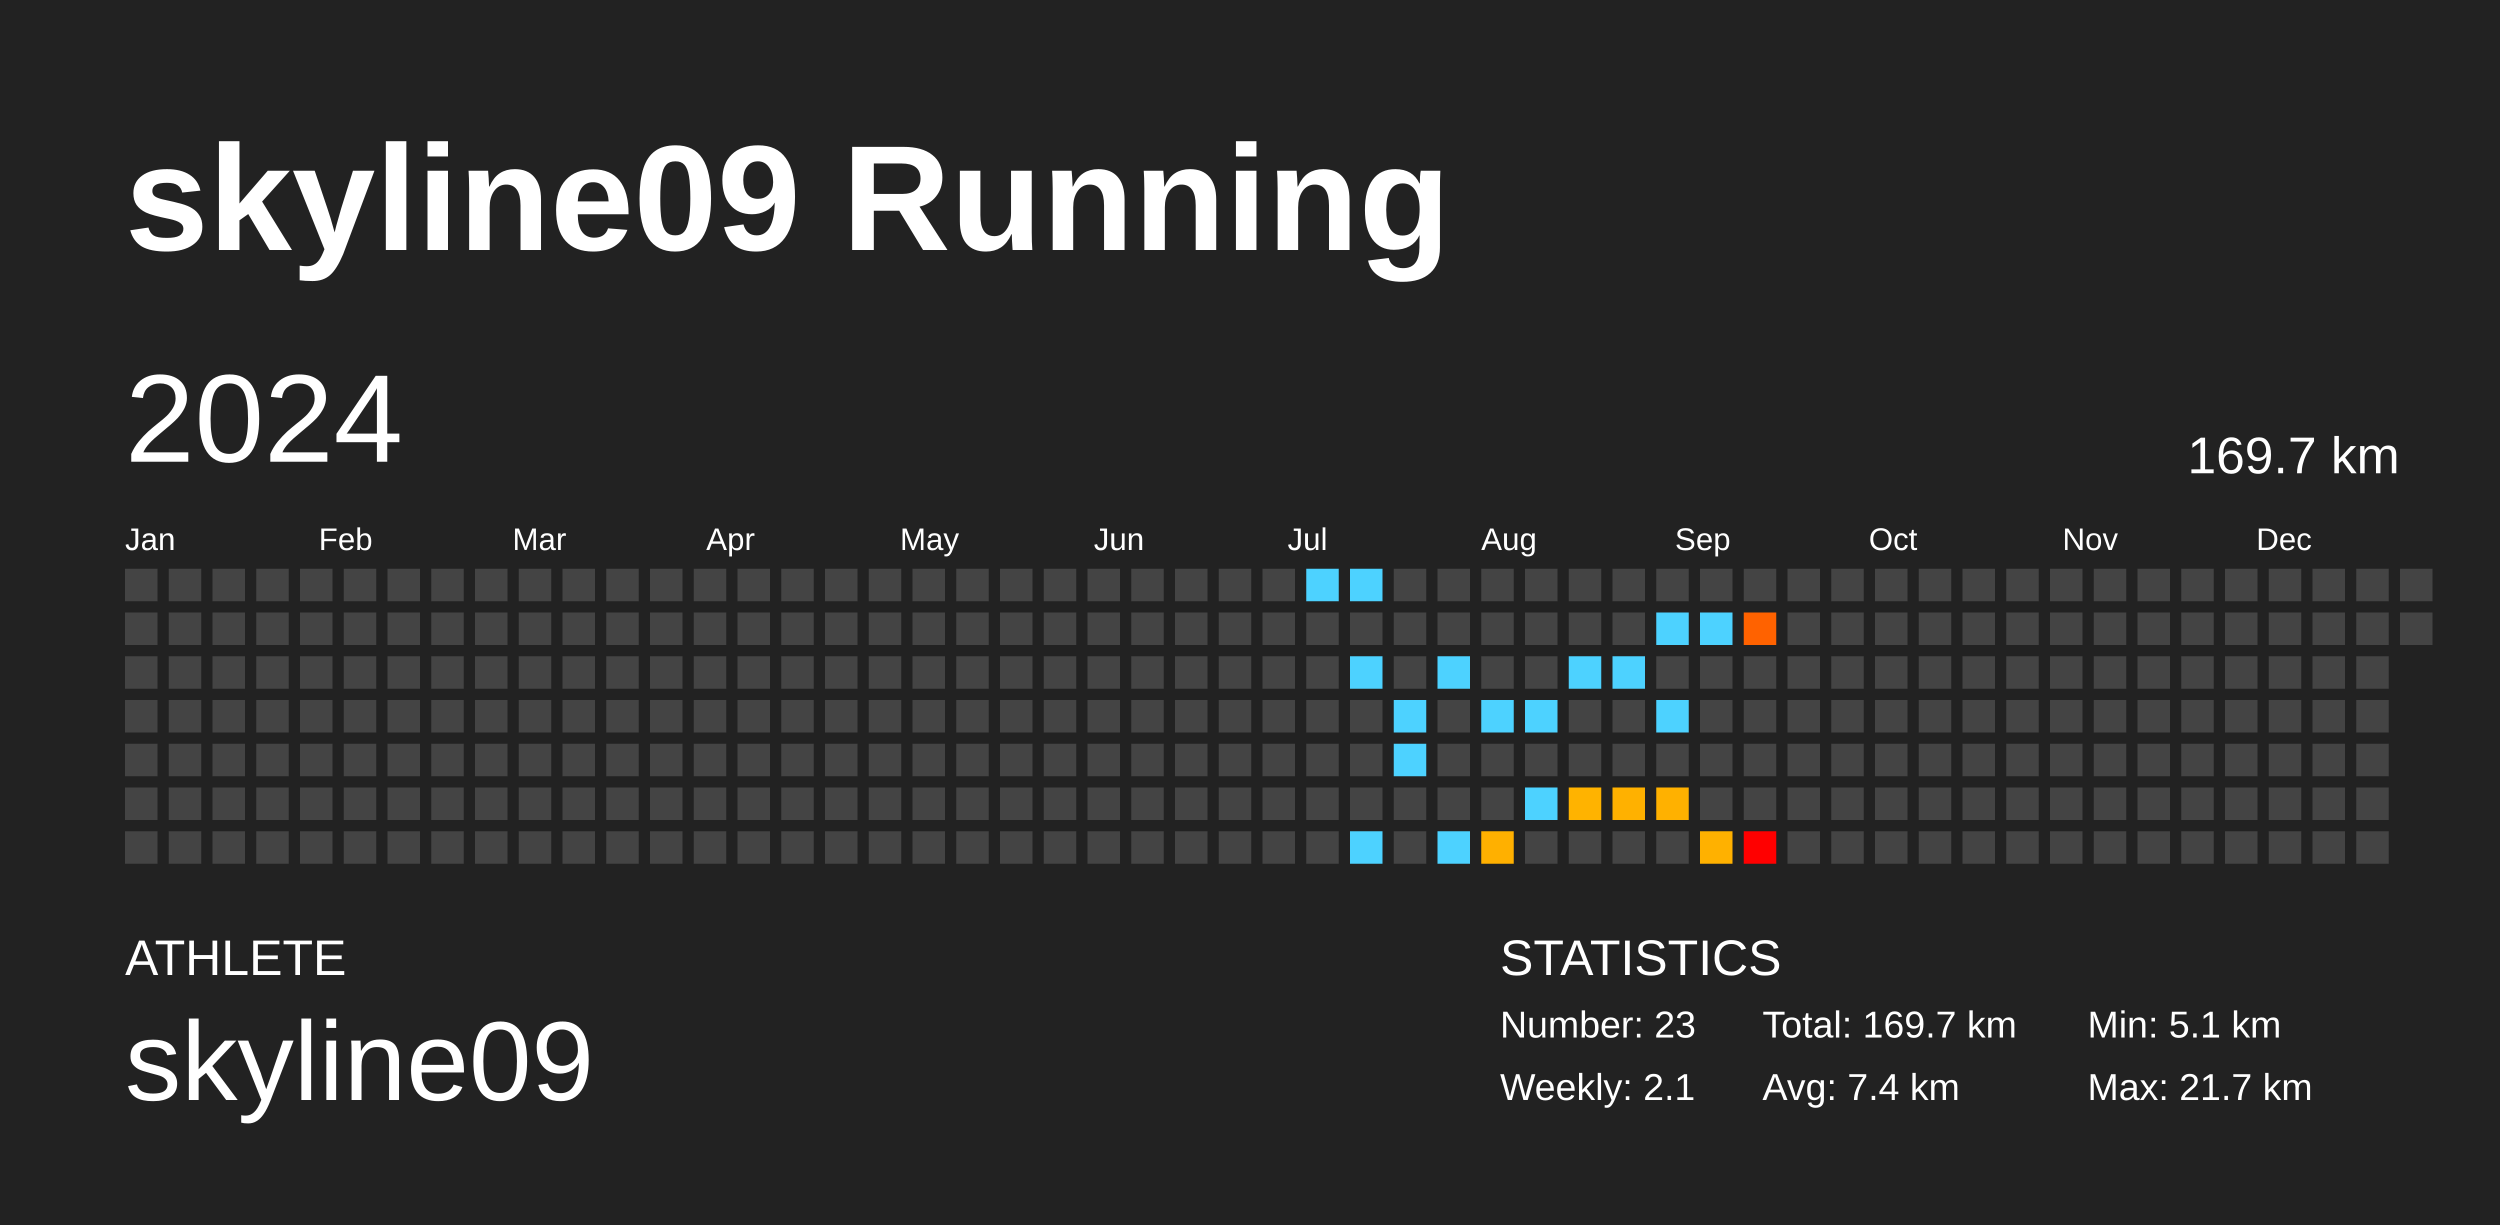
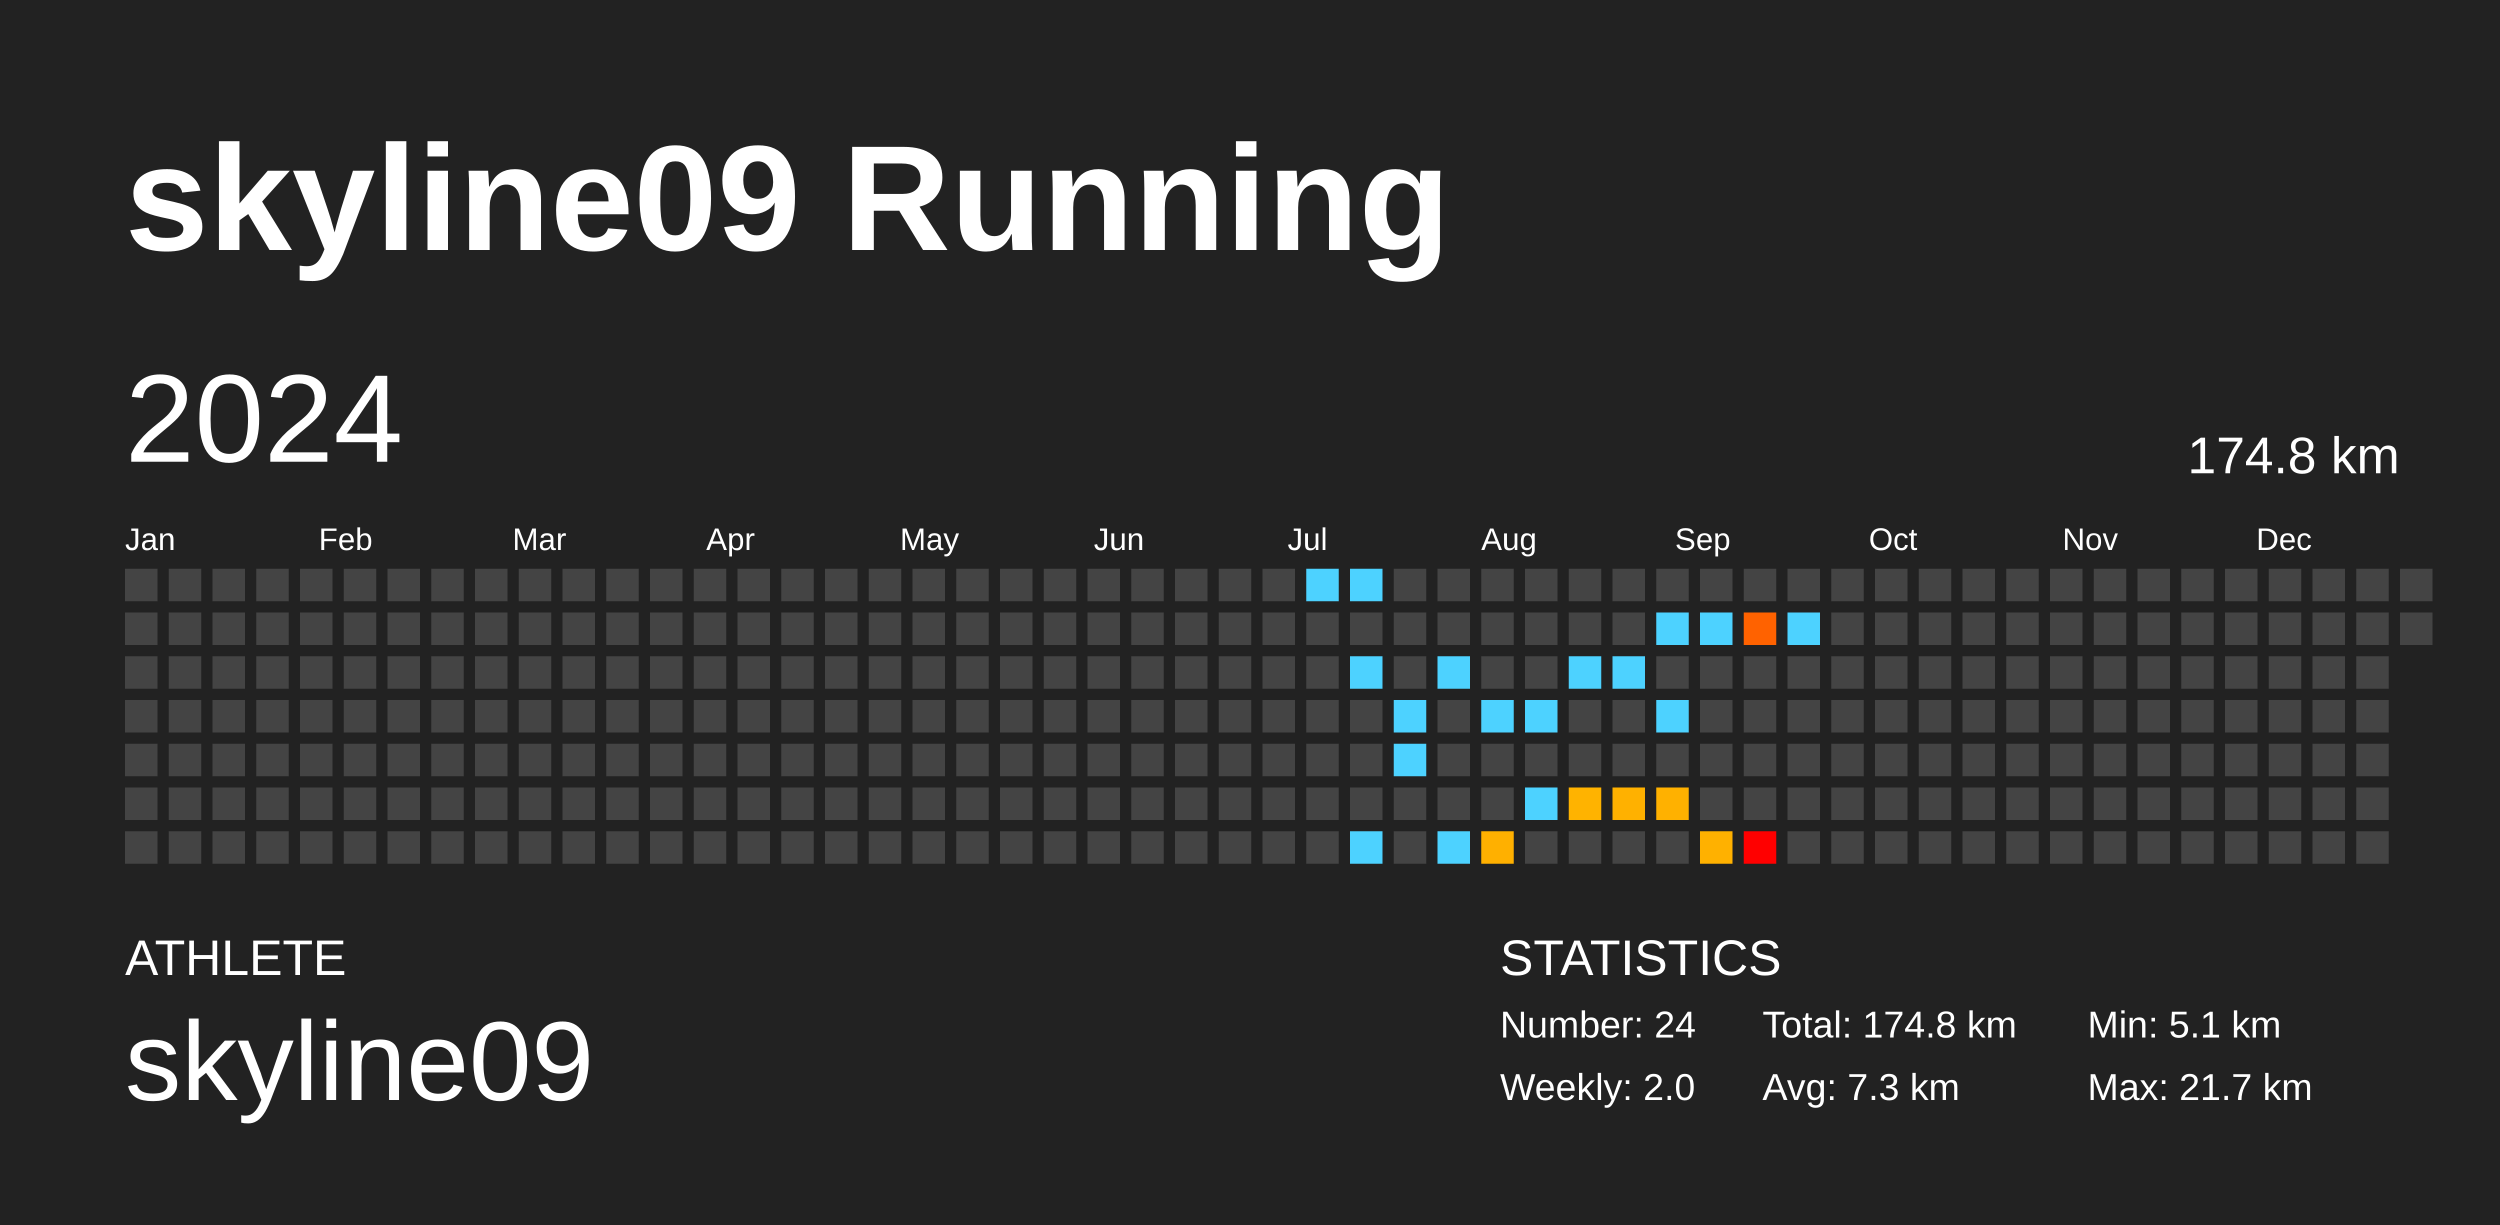
<svg xmlns="http://www.w3.org/2000/svg" baseProfile="full" height="98mm" version="1.1" viewBox="0,0,200,98" width="200mm">
  <defs />
  <rect fill="#222222" height="98" width="200" x="0" y="0" />
  <text fill="#FFFFFF" style="font-size:12px; font-family:Arial; font-weight:bold;" x="10" y="20">skyline09 Running</text>
  <text fill="#FFFFFF" style="font-size:4px; font-family:Arial" x="10" y="78">ATHLETE</text>
  <text fill="#FFFFFF" style="font-size:9px; font-family:Arial" x="10" y="88">skyline09</text>
  <text fill="#FFFFFF" style="font-size:4px; font-family:Arial" x="120" y="78">STATISTICS</text>
-   <text fill="#FFFFFF" style="font-size:3px; font-family:Arial" x="120" y="83">Number: 23</text>
-   <text fill="#FFFFFF" style="font-size:3px; font-family:Arial" x="120" y="88">Weekly: 2.1</text>
-   <text fill="#FFFFFF" style="font-size:3px; font-family:Arial" x="141" y="83">Total: 169.7 km</text>
-   <text fill="#FFFFFF" style="font-size:3px; font-family:Arial" x="141" y="88">Avg: 7.4 km</text>
+   <text fill="#FFFFFF" style="font-size:3px; font-family:Arial" x="120" y="83">Number: 24</text>
+   <text fill="#FFFFFF" style="font-size:3px; font-family:Arial" x="120" y="88">Weekly: 2.0</text>
+   <text fill="#FFFFFF" style="font-size:3px; font-family:Arial" x="141" y="83">Total: 174.8 km</text>
+   <text fill="#FFFFFF" style="font-size:3px; font-family:Arial" x="141" y="88">Avg: 7.3 km</text>
  <text fill="#FFFFFF" style="font-size:3px; font-family:Arial" x="167" y="83">Min: 5.1 km</text>
  <text fill="#FFFFFF" style="font-size:3px; font-family:Arial" x="167" y="88">Max: 21.7 km</text>
  <text dominant-baseline="hanging" fill="#FFFFFF" style="font-size:10.0px; font-family:Arial;" x="10" y="30">2024</text>
-   <text dominant-baseline="hanging" fill="#FFFFFF" style="font-size:4.125px; font-family:Arial;" x="175" y="35">169.7 km</text>
+   <text dominant-baseline="hanging" fill="#FFFFFF" style="font-size:4.125px; font-family:Arial;" x="175" y="35">174.8 km</text>
  <text fill="#FFFFFF" style="font-size:2.5px; font-family:Arial" x="10.0" y="44">Jan</text>
  <text fill="#FFFFFF" style="font-size:2.5px; font-family:Arial" x="25.5" y="44">Feb</text>
  <text fill="#FFFFFF" style="font-size:2.5px; font-family:Arial" x="41.0" y="44">Mar</text>
  <text fill="#FFFFFF" style="font-size:2.5px; font-family:Arial" x="56.5" y="44">Apr</text>
  <text fill="#FFFFFF" style="font-size:2.5px; font-family:Arial" x="72.0" y="44">May</text>
  <text fill="#FFFFFF" style="font-size:2.5px; font-family:Arial" x="87.5" y="44">Jun</text>
  <text fill="#FFFFFF" style="font-size:2.5px; font-family:Arial" x="103.0" y="44">Jul</text>
  <text fill="#FFFFFF" style="font-size:2.5px; font-family:Arial" x="118.5" y="44">Aug</text>
  <text fill="#FFFFFF" style="font-size:2.5px; font-family:Arial" x="134.0" y="44">Sep</text>
  <text fill="#FFFFFF" style="font-size:2.5px; font-family:Arial" x="149.5" y="44">Oct</text>
  <text fill="#FFFFFF" style="font-size:2.5px; font-family:Arial" x="165.0" y="44">Nov</text>
  <text fill="#FFFFFF" style="font-size:2.5px; font-family:Arial" x="180.5" y="44">Dec</text>
  <rect fill="#444444" height="2.6" width="2.6" x="10.0" y="45.5" />
  <rect fill="#444444" height="2.6" width="2.6" x="10.0" y="49.0" />
  <rect fill="#444444" height="2.6" width="2.6" x="10.0" y="52.5" />
  <rect fill="#444444" height="2.6" width="2.6" x="10.0" y="56.0" />
  <rect fill="#444444" height="2.6" width="2.6" x="10.0" y="59.5" />
  <rect fill="#444444" height="2.6" width="2.6" x="10.0" y="63.0" />
  <rect fill="#444444" height="2.6" width="2.6" x="10.0" y="66.5" />
  <rect fill="#444444" height="2.6" width="2.6" x="13.5" y="45.5" />
  <rect fill="#444444" height="2.6" width="2.6" x="13.5" y="49.0" />
  <rect fill="#444444" height="2.6" width="2.6" x="13.5" y="52.5" />
  <rect fill="#444444" height="2.6" width="2.6" x="13.5" y="56.0" />
  <rect fill="#444444" height="2.6" width="2.6" x="13.5" y="59.5" />
  <rect fill="#444444" height="2.6" width="2.6" x="13.5" y="63.0" />
  <rect fill="#444444" height="2.6" width="2.6" x="13.5" y="66.5" />
  <rect fill="#444444" height="2.6" width="2.6" x="17.0" y="45.5" />
  <rect fill="#444444" height="2.6" width="2.6" x="17.0" y="49.0" />
  <rect fill="#444444" height="2.6" width="2.6" x="17.0" y="52.5" />
  <rect fill="#444444" height="2.6" width="2.6" x="17.0" y="56.0" />
  <rect fill="#444444" height="2.6" width="2.6" x="17.0" y="59.5" />
  <rect fill="#444444" height="2.6" width="2.6" x="17.0" y="63.0" />
  <rect fill="#444444" height="2.6" width="2.6" x="17.0" y="66.5" />
  <rect fill="#444444" height="2.6" width="2.6" x="20.5" y="45.5" />
  <rect fill="#444444" height="2.6" width="2.6" x="20.5" y="49.0" />
  <rect fill="#444444" height="2.6" width="2.6" x="20.5" y="52.5" />
  <rect fill="#444444" height="2.6" width="2.6" x="20.5" y="56.0" />
  <rect fill="#444444" height="2.6" width="2.6" x="20.5" y="59.5" />
  <rect fill="#444444" height="2.6" width="2.6" x="20.5" y="63.0" />
  <rect fill="#444444" height="2.6" width="2.6" x="20.5" y="66.5" />
  <rect fill="#444444" height="2.6" width="2.6" x="24.0" y="45.5" />
  <rect fill="#444444" height="2.6" width="2.6" x="24.0" y="49.0" />
  <rect fill="#444444" height="2.6" width="2.6" x="24.0" y="52.5" />
  <rect fill="#444444" height="2.6" width="2.6" x="24.0" y="56.0" />
  <rect fill="#444444" height="2.6" width="2.6" x="24.0" y="59.5" />
  <rect fill="#444444" height="2.6" width="2.6" x="24.0" y="63.0" />
  <rect fill="#444444" height="2.6" width="2.6" x="24.0" y="66.5" />
  <rect fill="#444444" height="2.6" width="2.6" x="27.5" y="45.5" />
  <rect fill="#444444" height="2.6" width="2.6" x="27.5" y="49.0" />
  <rect fill="#444444" height="2.6" width="2.6" x="27.5" y="52.5" />
  <rect fill="#444444" height="2.6" width="2.6" x="27.5" y="56.0" />
  <rect fill="#444444" height="2.6" width="2.6" x="27.5" y="59.5" />
  <rect fill="#444444" height="2.6" width="2.6" x="27.5" y="63.0" />
  <rect fill="#444444" height="2.6" width="2.6" x="27.5" y="66.5" />
  <rect fill="#444444" height="2.6" width="2.6" x="31.0" y="45.5" />
  <rect fill="#444444" height="2.6" width="2.6" x="31.0" y="49.0" />
  <rect fill="#444444" height="2.6" width="2.6" x="31.0" y="52.5" />
  <rect fill="#444444" height="2.6" width="2.6" x="31.0" y="56.0" />
  <rect fill="#444444" height="2.6" width="2.6" x="31.0" y="59.5" />
  <rect fill="#444444" height="2.6" width="2.6" x="31.0" y="63.0" />
  <rect fill="#444444" height="2.6" width="2.6" x="31.0" y="66.5" />
  <rect fill="#444444" height="2.6" width="2.6" x="34.5" y="45.5" />
  <rect fill="#444444" height="2.6" width="2.6" x="34.5" y="49.0" />
  <rect fill="#444444" height="2.6" width="2.6" x="34.5" y="52.5" />
  <rect fill="#444444" height="2.6" width="2.6" x="34.5" y="56.0" />
  <rect fill="#444444" height="2.6" width="2.6" x="34.5" y="59.5" />
  <rect fill="#444444" height="2.6" width="2.6" x="34.5" y="63.0" />
  <rect fill="#444444" height="2.6" width="2.6" x="34.5" y="66.5" />
  <rect fill="#444444" height="2.6" width="2.6" x="38.0" y="45.5" />
  <rect fill="#444444" height="2.6" width="2.6" x="38.0" y="49.0" />
  <rect fill="#444444" height="2.6" width="2.6" x="38.0" y="52.5" />
  <rect fill="#444444" height="2.6" width="2.6" x="38.0" y="56.0" />
  <rect fill="#444444" height="2.6" width="2.6" x="38.0" y="59.5" />
  <rect fill="#444444" height="2.6" width="2.6" x="38.0" y="63.0" />
  <rect fill="#444444" height="2.6" width="2.6" x="38.0" y="66.5" />
  <rect fill="#444444" height="2.6" width="2.6" x="41.5" y="45.5" />
  <rect fill="#444444" height="2.6" width="2.6" x="41.5" y="49.0" />
  <rect fill="#444444" height="2.6" width="2.6" x="41.5" y="52.5" />
  <rect fill="#444444" height="2.6" width="2.6" x="41.5" y="56.0" />
  <rect fill="#444444" height="2.6" width="2.6" x="41.5" y="59.5" />
  <rect fill="#444444" height="2.6" width="2.6" x="41.5" y="63.0" />
  <rect fill="#444444" height="2.6" width="2.6" x="41.5" y="66.5" />
  <rect fill="#444444" height="2.6" width="2.6" x="45.0" y="45.5" />
  <rect fill="#444444" height="2.6" width="2.6" x="45.0" y="49.0" />
  <rect fill="#444444" height="2.6" width="2.6" x="45.0" y="52.5" />
  <rect fill="#444444" height="2.6" width="2.6" x="45.0" y="56.0" />
  <rect fill="#444444" height="2.6" width="2.6" x="45.0" y="59.5" />
  <rect fill="#444444" height="2.6" width="2.6" x="45.0" y="63.0" />
  <rect fill="#444444" height="2.6" width="2.6" x="45.0" y="66.5" />
  <rect fill="#444444" height="2.6" width="2.6" x="48.5" y="45.5" />
  <rect fill="#444444" height="2.6" width="2.6" x="48.5" y="49.0" />
  <rect fill="#444444" height="2.6" width="2.6" x="48.5" y="52.5" />
  <rect fill="#444444" height="2.6" width="2.6" x="48.5" y="56.0" />
  <rect fill="#444444" height="2.6" width="2.6" x="48.5" y="59.5" />
  <rect fill="#444444" height="2.6" width="2.6" x="48.5" y="63.0" />
  <rect fill="#444444" height="2.6" width="2.6" x="48.5" y="66.5" />
  <rect fill="#444444" height="2.6" width="2.6" x="52.0" y="45.5" />
  <rect fill="#444444" height="2.6" width="2.6" x="52.0" y="49.0" />
  <rect fill="#444444" height="2.6" width="2.6" x="52.0" y="52.5" />
  <rect fill="#444444" height="2.6" width="2.6" x="52.0" y="56.0" />
  <rect fill="#444444" height="2.6" width="2.6" x="52.0" y="59.5" />
  <rect fill="#444444" height="2.6" width="2.6" x="52.0" y="63.0" />
  <rect fill="#444444" height="2.6" width="2.6" x="52.0" y="66.5" />
  <rect fill="#444444" height="2.6" width="2.6" x="55.5" y="45.5" />
  <rect fill="#444444" height="2.6" width="2.6" x="55.5" y="49.0" />
  <rect fill="#444444" height="2.6" width="2.6" x="55.5" y="52.5" />
  <rect fill="#444444" height="2.6" width="2.6" x="55.5" y="56.0" />
  <rect fill="#444444" height="2.6" width="2.6" x="55.5" y="59.5" />
  <rect fill="#444444" height="2.6" width="2.6" x="55.5" y="63.0" />
  <rect fill="#444444" height="2.6" width="2.6" x="55.5" y="66.5" />
  <rect fill="#444444" height="2.6" width="2.6" x="59.0" y="45.5" />
  <rect fill="#444444" height="2.6" width="2.6" x="59.0" y="49.0" />
  <rect fill="#444444" height="2.6" width="2.6" x="59.0" y="52.5" />
  <rect fill="#444444" height="2.6" width="2.6" x="59.0" y="56.0" />
  <rect fill="#444444" height="2.6" width="2.6" x="59.0" y="59.5" />
  <rect fill="#444444" height="2.6" width="2.6" x="59.0" y="63.0" />
  <rect fill="#444444" height="2.6" width="2.6" x="59.0" y="66.5" />
  <rect fill="#444444" height="2.6" width="2.6" x="62.5" y="45.5" />
  <rect fill="#444444" height="2.6" width="2.6" x="62.5" y="49.0" />
  <rect fill="#444444" height="2.6" width="2.6" x="62.5" y="52.5" />
  <rect fill="#444444" height="2.6" width="2.6" x="62.5" y="56.0" />
  <rect fill="#444444" height="2.6" width="2.6" x="62.5" y="59.5" />
  <rect fill="#444444" height="2.6" width="2.6" x="62.5" y="63.0" />
  <rect fill="#444444" height="2.6" width="2.6" x="62.5" y="66.5" />
  <rect fill="#444444" height="2.6" width="2.6" x="66.0" y="45.5" />
  <rect fill="#444444" height="2.6" width="2.6" x="66.0" y="49.0" />
  <rect fill="#444444" height="2.6" width="2.6" x="66.0" y="52.5" />
  <rect fill="#444444" height="2.6" width="2.6" x="66.0" y="56.0" />
  <rect fill="#444444" height="2.6" width="2.6" x="66.0" y="59.5" />
  <rect fill="#444444" height="2.6" width="2.6" x="66.0" y="63.0" />
  <rect fill="#444444" height="2.6" width="2.6" x="66.0" y="66.5" />
  <rect fill="#444444" height="2.6" width="2.6" x="69.5" y="45.5" />
  <rect fill="#444444" height="2.6" width="2.6" x="69.5" y="49.0" />
  <rect fill="#444444" height="2.6" width="2.6" x="69.5" y="52.5" />
  <rect fill="#444444" height="2.6" width="2.6" x="69.5" y="56.0" />
  <rect fill="#444444" height="2.6" width="2.6" x="69.5" y="59.5" />
  <rect fill="#444444" height="2.6" width="2.6" x="69.5" y="63.0" />
  <rect fill="#444444" height="2.6" width="2.6" x="69.5" y="66.5" />
  <rect fill="#444444" height="2.6" width="2.6" x="73.0" y="45.5" />
  <rect fill="#444444" height="2.6" width="2.6" x="73.0" y="49.0" />
  <rect fill="#444444" height="2.6" width="2.6" x="73.0" y="52.5" />
  <rect fill="#444444" height="2.6" width="2.6" x="73.0" y="56.0" />
  <rect fill="#444444" height="2.6" width="2.6" x="73.0" y="59.5" />
  <rect fill="#444444" height="2.6" width="2.6" x="73.0" y="63.0" />
  <rect fill="#444444" height="2.6" width="2.6" x="73.0" y="66.5" />
  <rect fill="#444444" height="2.6" width="2.6" x="76.5" y="45.5" />
  <rect fill="#444444" height="2.6" width="2.6" x="76.5" y="49.0" />
  <rect fill="#444444" height="2.6" width="2.6" x="76.5" y="52.5" />
  <rect fill="#444444" height="2.6" width="2.6" x="76.5" y="56.0" />
  <rect fill="#444444" height="2.6" width="2.6" x="76.5" y="59.5" />
  <rect fill="#444444" height="2.6" width="2.6" x="76.5" y="63.0" />
  <rect fill="#444444" height="2.6" width="2.6" x="76.5" y="66.5" />
  <rect fill="#444444" height="2.6" width="2.6" x="80.0" y="45.5" />
  <rect fill="#444444" height="2.6" width="2.6" x="80.0" y="49.0" />
  <rect fill="#444444" height="2.6" width="2.6" x="80.0" y="52.5" />
  <rect fill="#444444" height="2.6" width="2.6" x="80.0" y="56.0" />
  <rect fill="#444444" height="2.6" width="2.6" x="80.0" y="59.5" />
  <rect fill="#444444" height="2.6" width="2.6" x="80.0" y="63.0" />
  <rect fill="#444444" height="2.6" width="2.6" x="80.0" y="66.5" />
  <rect fill="#444444" height="2.6" width="2.6" x="83.5" y="45.5" />
  <rect fill="#444444" height="2.6" width="2.6" x="83.5" y="49.0" />
  <rect fill="#444444" height="2.6" width="2.6" x="83.5" y="52.5" />
  <rect fill="#444444" height="2.6" width="2.6" x="83.5" y="56.0" />
  <rect fill="#444444" height="2.6" width="2.6" x="83.5" y="59.5" />
  <rect fill="#444444" height="2.6" width="2.6" x="83.5" y="63.0" />
  <rect fill="#444444" height="2.6" width="2.6" x="83.5" y="66.5" />
  <rect fill="#444444" height="2.6" width="2.6" x="87.0" y="45.5" />
  <rect fill="#444444" height="2.6" width="2.6" x="87.0" y="49.0" />
  <rect fill="#444444" height="2.6" width="2.6" x="87.0" y="52.5" />
  <rect fill="#444444" height="2.6" width="2.6" x="87.0" y="56.0" />
  <rect fill="#444444" height="2.6" width="2.6" x="87.0" y="59.5" />
  <rect fill="#444444" height="2.6" width="2.6" x="87.0" y="63.0" />
  <rect fill="#444444" height="2.6" width="2.6" x="87.0" y="66.5" />
  <rect fill="#444444" height="2.6" width="2.6" x="90.5" y="45.5" />
  <rect fill="#444444" height="2.6" width="2.6" x="90.5" y="49.0" />
  <rect fill="#444444" height="2.6" width="2.6" x="90.5" y="52.5" />
  <rect fill="#444444" height="2.6" width="2.6" x="90.5" y="56.0" />
  <rect fill="#444444" height="2.6" width="2.6" x="90.5" y="59.5" />
  <rect fill="#444444" height="2.6" width="2.6" x="90.5" y="63.0" />
  <rect fill="#444444" height="2.6" width="2.6" x="90.5" y="66.5" />
  <rect fill="#444444" height="2.6" width="2.6" x="94.0" y="45.5" />
  <rect fill="#444444" height="2.6" width="2.6" x="94.0" y="49.0" />
  <rect fill="#444444" height="2.6" width="2.6" x="94.0" y="52.5" />
  <rect fill="#444444" height="2.6" width="2.6" x="94.0" y="56.0" />
  <rect fill="#444444" height="2.6" width="2.6" x="94.0" y="59.5" />
  <rect fill="#444444" height="2.6" width="2.6" x="94.0" y="63.0" />
  <rect fill="#444444" height="2.6" width="2.6" x="94.0" y="66.5" />
  <rect fill="#444444" height="2.6" width="2.6" x="97.5" y="45.5" />
  <rect fill="#444444" height="2.6" width="2.6" x="97.5" y="49.0" />
  <rect fill="#444444" height="2.6" width="2.6" x="97.5" y="52.5" />
  <rect fill="#444444" height="2.6" width="2.6" x="97.5" y="56.0" />
  <rect fill="#444444" height="2.6" width="2.6" x="97.5" y="59.5" />
  <rect fill="#444444" height="2.6" width="2.6" x="97.5" y="63.0" />
  <rect fill="#444444" height="2.6" width="2.6" x="97.5" y="66.5" />
  <rect fill="#444444" height="2.6" width="2.6" x="101.0" y="45.5" />
  <rect fill="#444444" height="2.6" width="2.6" x="101.0" y="49.0" />
  <rect fill="#444444" height="2.6" width="2.6" x="101.0" y="52.5" />
  <rect fill="#444444" height="2.6" width="2.6" x="101.0" y="56.0" />
  <rect fill="#444444" height="2.6" width="2.6" x="101.0" y="59.5" />
  <rect fill="#444444" height="2.6" width="2.6" x="101.0" y="63.0" />
  <rect fill="#444444" height="2.6" width="2.6" x="101.0" y="66.5" />
  <rect fill="#4dd2ff" height="2.6" width="2.6" x="104.5" y="45.5" />
  <rect fill="#444444" height="2.6" width="2.6" x="104.5" y="49.0" />
  <rect fill="#444444" height="2.6" width="2.6" x="104.5" y="52.5" />
  <rect fill="#444444" height="2.6" width="2.6" x="104.5" y="56.0" />
  <rect fill="#444444" height="2.6" width="2.6" x="104.5" y="59.5" />
  <rect fill="#444444" height="2.6" width="2.6" x="104.5" y="63.0" />
  <rect fill="#444444" height="2.6" width="2.6" x="104.5" y="66.5" />
  <rect fill="#4dd2ff" height="2.6" width="2.6" x="108.0" y="45.5" />
  <rect fill="#444444" height="2.6" width="2.6" x="108.0" y="49.0" />
  <rect fill="#4dd2ff" height="2.6" width="2.6" x="108.0" y="52.5" />
  <rect fill="#444444" height="2.6" width="2.6" x="108.0" y="56.0" />
  <rect fill="#444444" height="2.6" width="2.6" x="108.0" y="59.5" />
  <rect fill="#444444" height="2.6" width="2.6" x="108.0" y="63.0" />
  <rect fill="#4dd2ff" height="2.6" width="2.6" x="108.0" y="66.5" />
  <rect fill="#444444" height="2.6" width="2.6" x="111.5" y="45.5" />
  <rect fill="#444444" height="2.6" width="2.6" x="111.5" y="49.0" />
  <rect fill="#444444" height="2.6" width="2.6" x="111.5" y="52.5" />
  <rect fill="#4dd2ff" height="2.6" width="2.6" x="111.5" y="56.0" />
  <rect fill="#4dd2ff" height="2.6" width="2.6" x="111.5" y="59.5" />
  <rect fill="#444444" height="2.6" width="2.6" x="111.5" y="63.0" />
  <rect fill="#444444" height="2.6" width="2.6" x="111.5" y="66.5" />
  <rect fill="#444444" height="2.6" width="2.6" x="115.0" y="45.5" />
  <rect fill="#444444" height="2.6" width="2.6" x="115.0" y="49.0" />
  <rect fill="#4dd2ff" height="2.6" width="2.6" x="115.0" y="52.5" />
  <rect fill="#444444" height="2.6" width="2.6" x="115.0" y="56.0" />
  <rect fill="#444444" height="2.6" width="2.6" x="115.0" y="59.5" />
  <rect fill="#444444" height="2.6" width="2.6" x="115.0" y="63.0" />
  <rect fill="#4dd2ff" height="2.6" width="2.6" x="115.0" y="66.5" />
  <rect fill="#444444" height="2.6" width="2.6" x="118.5" y="45.5" />
  <rect fill="#444444" height="2.6" width="2.6" x="118.5" y="49.0" />
  <rect fill="#444444" height="2.6" width="2.6" x="118.5" y="52.5" />
  <rect fill="#4dd2ff" height="2.6" width="2.6" x="118.5" y="56.0" />
  <rect fill="#444444" height="2.6" width="2.6" x="118.5" y="59.5" />
  <rect fill="#444444" height="2.6" width="2.6" x="118.5" y="63.0" />
  <rect fill="#ffb000" height="2.6" width="2.6" x="118.5" y="66.5" />
  <rect fill="#444444" height="2.6" width="2.6" x="122.0" y="45.5" />
  <rect fill="#444444" height="2.6" width="2.6" x="122.0" y="49.0" />
  <rect fill="#444444" height="2.6" width="2.6" x="122.0" y="52.5" />
  <rect fill="#4dd2ff" height="2.6" width="2.6" x="122.0" y="56.0" />
  <rect fill="#444444" height="2.6" width="2.6" x="122.0" y="59.5" />
  <rect fill="#4dd2ff" height="2.6" width="2.6" x="122.0" y="63.0" />
  <rect fill="#444444" height="2.6" width="2.6" x="122.0" y="66.5" />
  <rect fill="#444444" height="2.6" width="2.6" x="125.5" y="45.5" />
  <rect fill="#444444" height="2.6" width="2.6" x="125.5" y="49.0" />
  <rect fill="#4dd2ff" height="2.6" width="2.6" x="125.5" y="52.5" />
  <rect fill="#444444" height="2.6" width="2.6" x="125.5" y="56.0" />
  <rect fill="#444444" height="2.6" width="2.6" x="125.5" y="59.5" />
  <rect fill="#ffb300" height="2.6" width="2.6" x="125.5" y="63.0" />
  <rect fill="#444444" height="2.6" width="2.6" x="125.5" y="66.5" />
  <rect fill="#444444" height="2.6" width="2.6" x="129.0" y="45.5" />
  <rect fill="#444444" height="2.6" width="2.6" x="129.0" y="49.0" />
  <rect fill="#4dd2ff" height="2.6" width="2.6" x="129.0" y="52.5" />
  <rect fill="#444444" height="2.6" width="2.6" x="129.0" y="56.0" />
  <rect fill="#444444" height="2.6" width="2.6" x="129.0" y="59.5" />
  <rect fill="#ffb100" height="2.6" width="2.6" x="129.0" y="63.0" />
  <rect fill="#444444" height="2.6" width="2.6" x="129.0" y="66.5" />
  <rect fill="#444444" height="2.6" width="2.6" x="132.5" y="45.5" />
  <rect fill="#4dd2ff" height="2.6" width="2.6" x="132.5" y="49.0" />
  <rect fill="#444444" height="2.6" width="2.6" x="132.5" y="52.5" />
  <rect fill="#4dd2ff" height="2.6" width="2.6" x="132.5" y="56.0" />
  <rect fill="#444444" height="2.6" width="2.6" x="132.5" y="59.5" />
  <rect fill="#ffb100" height="2.6" width="2.6" x="132.5" y="63.0" />
  <rect fill="#444444" height="2.6" width="2.6" x="132.5" y="66.5" />
  <rect fill="#444444" height="2.6" width="2.6" x="136.0" y="45.5" />
  <rect fill="#4dd2ff" height="2.6" width="2.6" x="136.0" y="49.0" />
  <rect fill="#444444" height="2.6" width="2.6" x="136.0" y="52.5" />
  <rect fill="#444444" height="2.6" width="2.6" x="136.0" y="56.0" />
  <rect fill="#444444" height="2.6" width="2.6" x="136.0" y="59.5" />
  <rect fill="#444444" height="2.6" width="2.6" x="136.0" y="63.0" />
  <rect fill="#ffb100" height="2.6" width="2.6" x="136.0" y="66.5" />
  <rect fill="#444444" height="2.6" width="2.6" x="139.5" y="45.5" />
  <rect fill="#ff6200" height="2.6" width="2.6" x="139.5" y="49.0" />
  <rect fill="#444444" height="2.6" width="2.6" x="139.5" y="52.5" />
  <rect fill="#444444" height="2.6" width="2.6" x="139.5" y="56.0" />
  <rect fill="#444444" height="2.6" width="2.6" x="139.5" y="59.5" />
  <rect fill="#444444" height="2.6" width="2.6" x="139.5" y="63.0" />
  <rect fill="red" height="2.6" width="2.6" x="139.5" y="66.5" />
  <rect fill="#444444" height="2.6" width="2.6" x="143.0" y="45.5" />
-   <rect fill="#444444" height="2.6" width="2.6" x="143.0" y="49.0" />
+   <rect fill="#4dd2ff" height="2.6" width="2.6" x="143.0" y="49.0" />
  <rect fill="#444444" height="2.6" width="2.6" x="143.0" y="52.5" />
  <rect fill="#444444" height="2.6" width="2.6" x="143.0" y="56.0" />
  <rect fill="#444444" height="2.6" width="2.6" x="143.0" y="59.5" />
  <rect fill="#444444" height="2.6" width="2.6" x="143.0" y="63.0" />
  <rect fill="#444444" height="2.6" width="2.6" x="143.0" y="66.5" />
  <rect fill="#444444" height="2.6" width="2.6" x="146.5" y="45.5" />
  <rect fill="#444444" height="2.6" width="2.6" x="146.5" y="49.0" />
  <rect fill="#444444" height="2.6" width="2.6" x="146.5" y="52.5" />
  <rect fill="#444444" height="2.6" width="2.6" x="146.5" y="56.0" />
  <rect fill="#444444" height="2.6" width="2.6" x="146.5" y="59.5" />
  <rect fill="#444444" height="2.6" width="2.6" x="146.5" y="63.0" />
  <rect fill="#444444" height="2.6" width="2.6" x="146.5" y="66.5" />
  <rect fill="#444444" height="2.6" width="2.6" x="150.0" y="45.5" />
  <rect fill="#444444" height="2.6" width="2.6" x="150.0" y="49.0" />
  <rect fill="#444444" height="2.6" width="2.6" x="150.0" y="52.5" />
  <rect fill="#444444" height="2.6" width="2.6" x="150.0" y="56.0" />
  <rect fill="#444444" height="2.6" width="2.6" x="150.0" y="59.5" />
  <rect fill="#444444" height="2.6" width="2.6" x="150.0" y="63.0" />
  <rect fill="#444444" height="2.6" width="2.6" x="150.0" y="66.5" />
  <rect fill="#444444" height="2.6" width="2.6" x="153.5" y="45.5" />
  <rect fill="#444444" height="2.6" width="2.6" x="153.5" y="49.0" />
  <rect fill="#444444" height="2.6" width="2.6" x="153.5" y="52.5" />
  <rect fill="#444444" height="2.6" width="2.6" x="153.5" y="56.0" />
  <rect fill="#444444" height="2.6" width="2.6" x="153.5" y="59.5" />
  <rect fill="#444444" height="2.6" width="2.6" x="153.5" y="63.0" />
  <rect fill="#444444" height="2.6" width="2.6" x="153.5" y="66.5" />
  <rect fill="#444444" height="2.6" width="2.6" x="157.0" y="45.5" />
  <rect fill="#444444" height="2.6" width="2.6" x="157.0" y="49.0" />
  <rect fill="#444444" height="2.6" width="2.6" x="157.0" y="52.5" />
  <rect fill="#444444" height="2.6" width="2.6" x="157.0" y="56.0" />
  <rect fill="#444444" height="2.6" width="2.6" x="157.0" y="59.5" />
  <rect fill="#444444" height="2.6" width="2.6" x="157.0" y="63.0" />
  <rect fill="#444444" height="2.6" width="2.6" x="157.0" y="66.5" />
  <rect fill="#444444" height="2.6" width="2.6" x="160.5" y="45.5" />
  <rect fill="#444444" height="2.6" width="2.6" x="160.5" y="49.0" />
  <rect fill="#444444" height="2.6" width="2.6" x="160.5" y="52.5" />
  <rect fill="#444444" height="2.6" width="2.6" x="160.5" y="56.0" />
  <rect fill="#444444" height="2.6" width="2.6" x="160.5" y="59.5" />
  <rect fill="#444444" height="2.6" width="2.6" x="160.5" y="63.0" />
  <rect fill="#444444" height="2.6" width="2.6" x="160.5" y="66.5" />
  <rect fill="#444444" height="2.6" width="2.6" x="164.0" y="45.5" />
  <rect fill="#444444" height="2.6" width="2.6" x="164.0" y="49.0" />
  <rect fill="#444444" height="2.6" width="2.6" x="164.0" y="52.5" />
  <rect fill="#444444" height="2.6" width="2.6" x="164.0" y="56.0" />
  <rect fill="#444444" height="2.6" width="2.6" x="164.0" y="59.5" />
  <rect fill="#444444" height="2.6" width="2.6" x="164.0" y="63.0" />
  <rect fill="#444444" height="2.6" width="2.6" x="164.0" y="66.5" />
  <rect fill="#444444" height="2.6" width="2.6" x="167.5" y="45.5" />
  <rect fill="#444444" height="2.6" width="2.6" x="167.5" y="49.0" />
  <rect fill="#444444" height="2.6" width="2.6" x="167.5" y="52.5" />
  <rect fill="#444444" height="2.6" width="2.6" x="167.5" y="56.0" />
  <rect fill="#444444" height="2.6" width="2.6" x="167.5" y="59.5" />
  <rect fill="#444444" height="2.6" width="2.6" x="167.5" y="63.0" />
  <rect fill="#444444" height="2.6" width="2.6" x="167.5" y="66.5" />
  <rect fill="#444444" height="2.6" width="2.6" x="171.0" y="45.5" />
  <rect fill="#444444" height="2.6" width="2.6" x="171.0" y="49.0" />
  <rect fill="#444444" height="2.6" width="2.6" x="171.0" y="52.5" />
  <rect fill="#444444" height="2.6" width="2.6" x="171.0" y="56.0" />
  <rect fill="#444444" height="2.6" width="2.6" x="171.0" y="59.5" />
  <rect fill="#444444" height="2.6" width="2.6" x="171.0" y="63.0" />
  <rect fill="#444444" height="2.6" width="2.6" x="171.0" y="66.5" />
  <rect fill="#444444" height="2.6" width="2.6" x="174.5" y="45.5" />
  <rect fill="#444444" height="2.6" width="2.6" x="174.5" y="49.0" />
  <rect fill="#444444" height="2.6" width="2.6" x="174.5" y="52.5" />
  <rect fill="#444444" height="2.6" width="2.6" x="174.5" y="56.0" />
  <rect fill="#444444" height="2.6" width="2.6" x="174.5" y="59.5" />
  <rect fill="#444444" height="2.6" width="2.6" x="174.5" y="63.0" />
  <rect fill="#444444" height="2.6" width="2.6" x="174.5" y="66.5" />
  <rect fill="#444444" height="2.6" width="2.6" x="178.0" y="45.5" />
  <rect fill="#444444" height="2.6" width="2.6" x="178.0" y="49.0" />
  <rect fill="#444444" height="2.6" width="2.6" x="178.0" y="52.5" />
  <rect fill="#444444" height="2.6" width="2.6" x="178.0" y="56.0" />
  <rect fill="#444444" height="2.6" width="2.6" x="178.0" y="59.5" />
  <rect fill="#444444" height="2.6" width="2.6" x="178.0" y="63.0" />
  <rect fill="#444444" height="2.6" width="2.6" x="178.0" y="66.5" />
  <rect fill="#444444" height="2.6" width="2.6" x="181.5" y="45.5" />
  <rect fill="#444444" height="2.6" width="2.6" x="181.5" y="49.0" />
  <rect fill="#444444" height="2.6" width="2.6" x="181.5" y="52.5" />
  <rect fill="#444444" height="2.6" width="2.6" x="181.5" y="56.0" />
  <rect fill="#444444" height="2.6" width="2.6" x="181.5" y="59.5" />
  <rect fill="#444444" height="2.6" width="2.6" x="181.5" y="63.0" />
  <rect fill="#444444" height="2.6" width="2.6" x="181.5" y="66.5" />
  <rect fill="#444444" height="2.6" width="2.6" x="185.0" y="45.5" />
  <rect fill="#444444" height="2.6" width="2.6" x="185.0" y="49.0" />
  <rect fill="#444444" height="2.6" width="2.6" x="185.0" y="52.5" />
  <rect fill="#444444" height="2.6" width="2.6" x="185.0" y="56.0" />
  <rect fill="#444444" height="2.6" width="2.6" x="185.0" y="59.5" />
  <rect fill="#444444" height="2.6" width="2.6" x="185.0" y="63.0" />
  <rect fill="#444444" height="2.6" width="2.6" x="185.0" y="66.5" />
  <rect fill="#444444" height="2.6" width="2.6" x="188.5" y="45.5" />
  <rect fill="#444444" height="2.6" width="2.6" x="188.5" y="49.0" />
  <rect fill="#444444" height="2.6" width="2.6" x="188.5" y="52.5" />
  <rect fill="#444444" height="2.6" width="2.6" x="188.5" y="56.0" />
  <rect fill="#444444" height="2.6" width="2.6" x="188.5" y="59.5" />
  <rect fill="#444444" height="2.6" width="2.6" x="188.5" y="63.0" />
  <rect fill="#444444" height="2.6" width="2.6" x="188.5" y="66.5" />
  <rect fill="#444444" height="2.6" width="2.6" x="192.0" y="45.5" />
  <rect fill="#444444" height="2.6" width="2.6" x="192.0" y="49.0" />
</svg>
